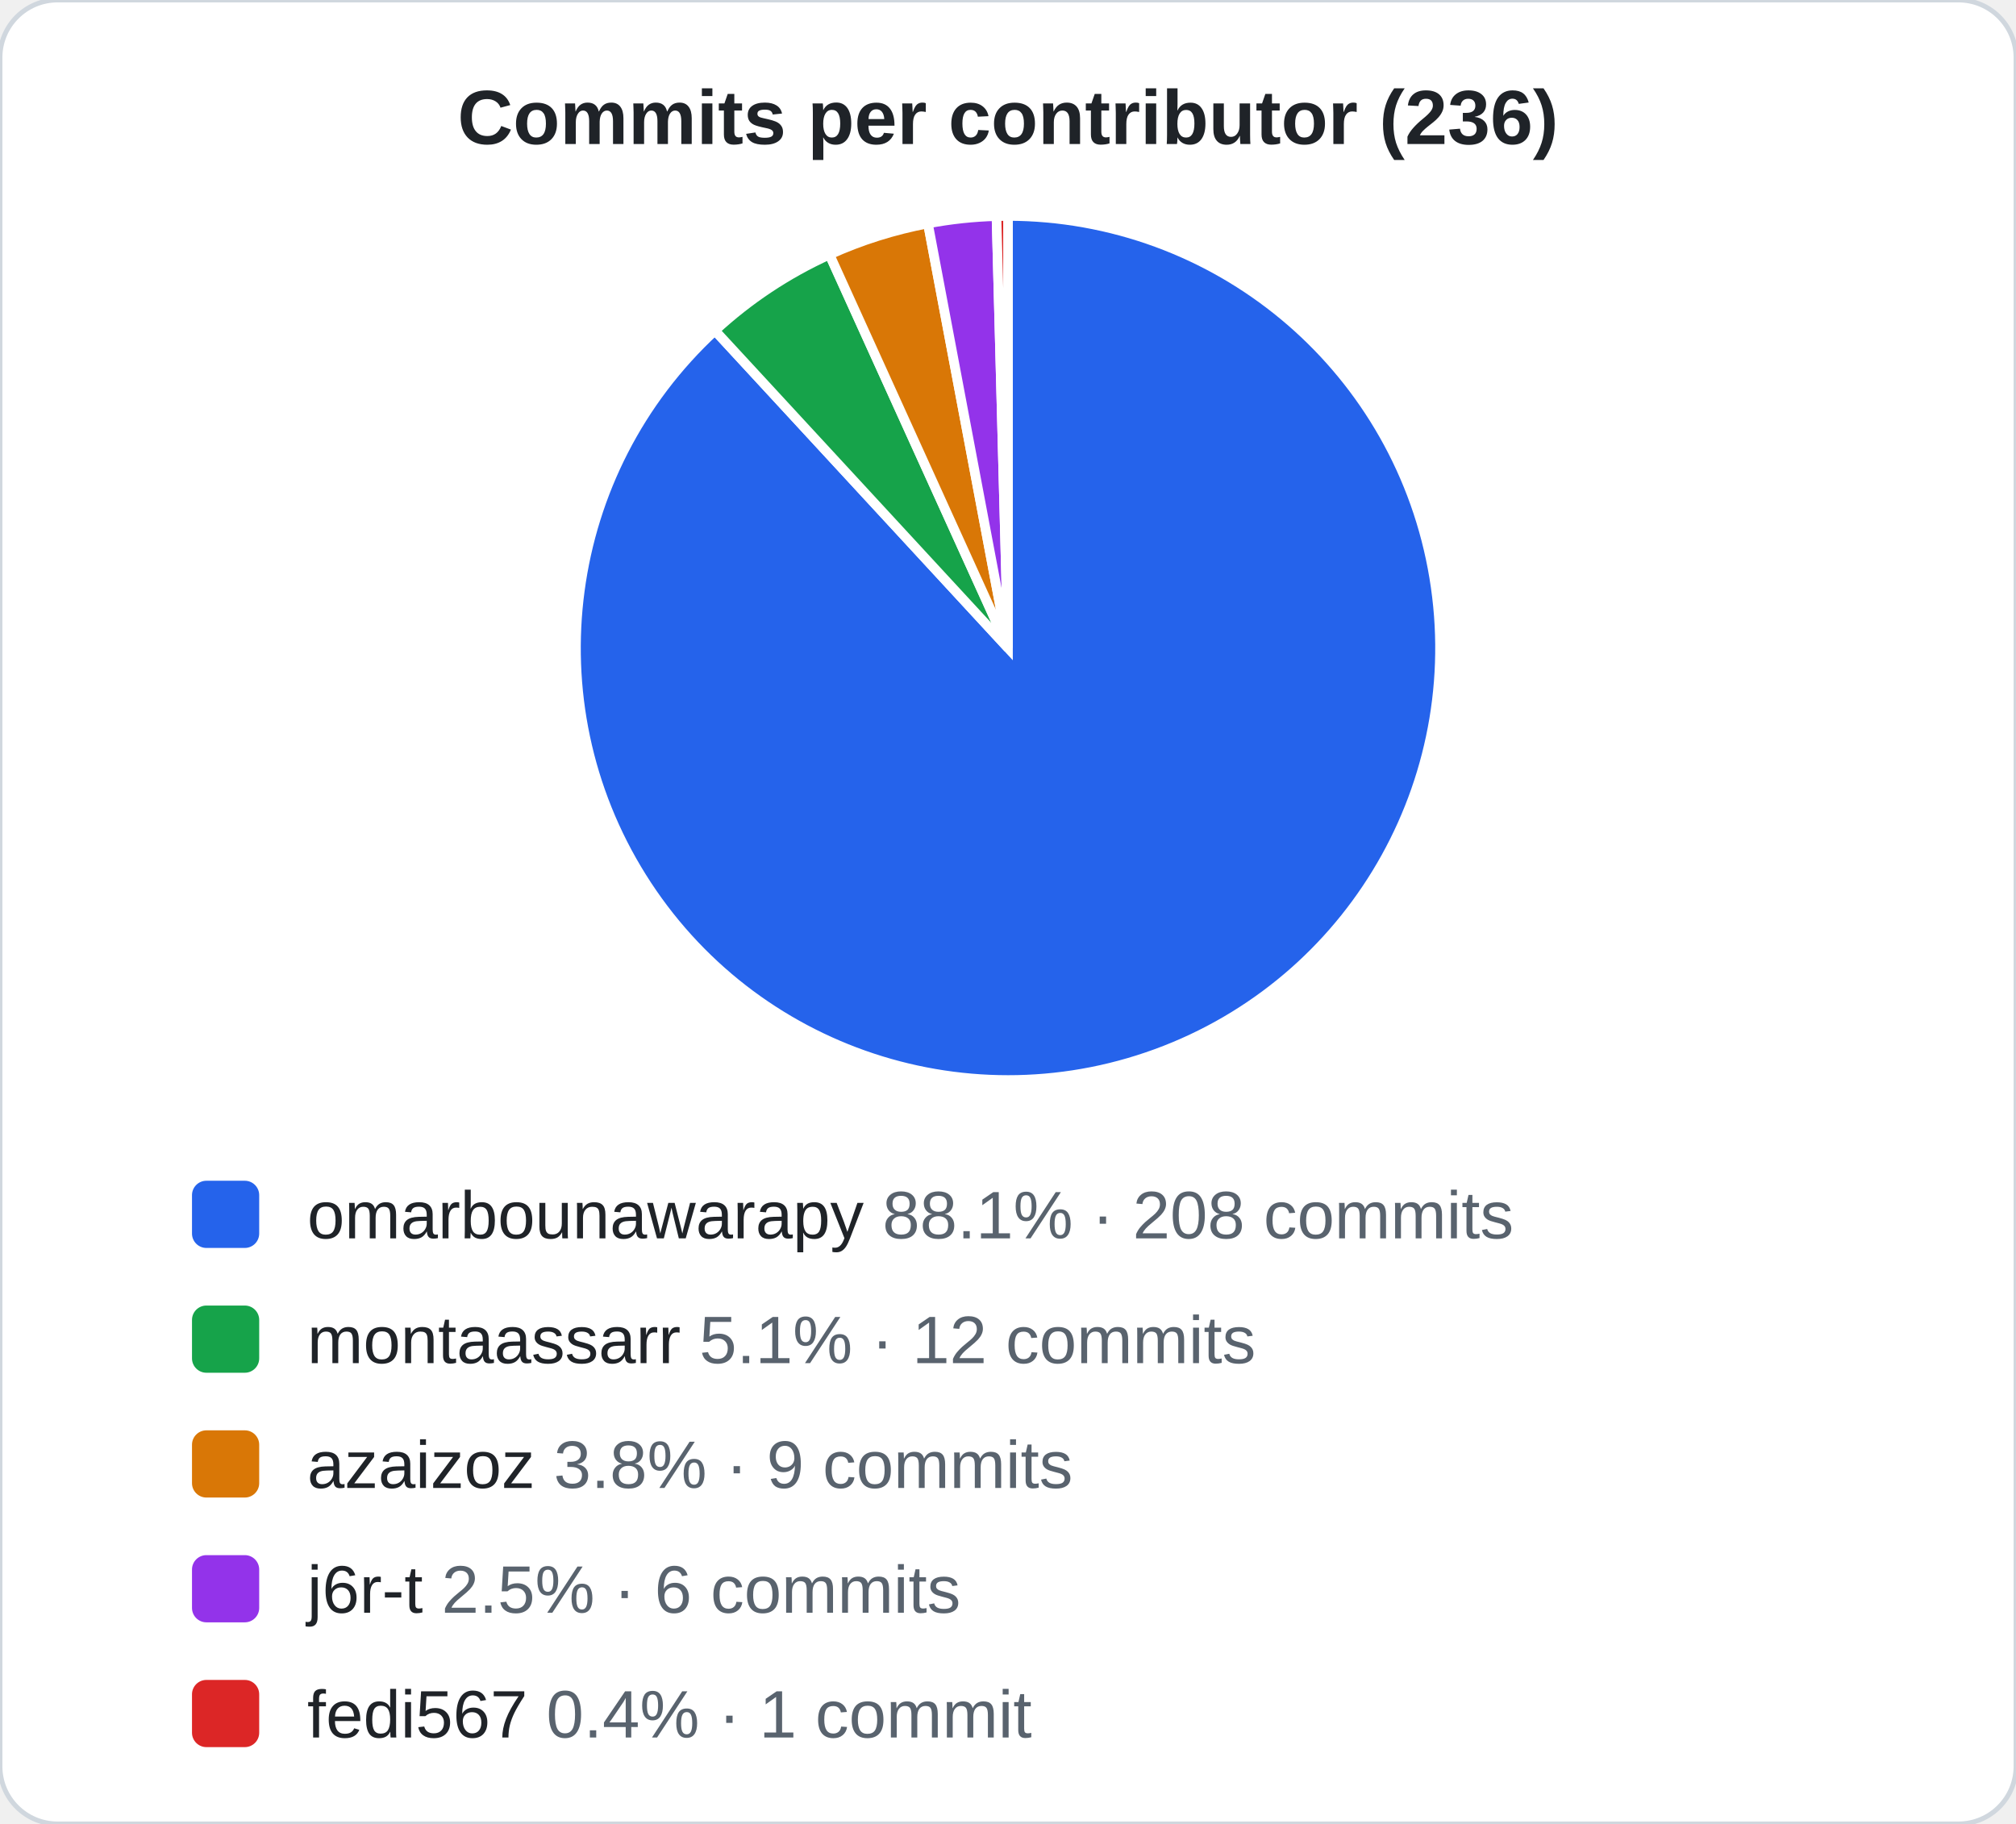
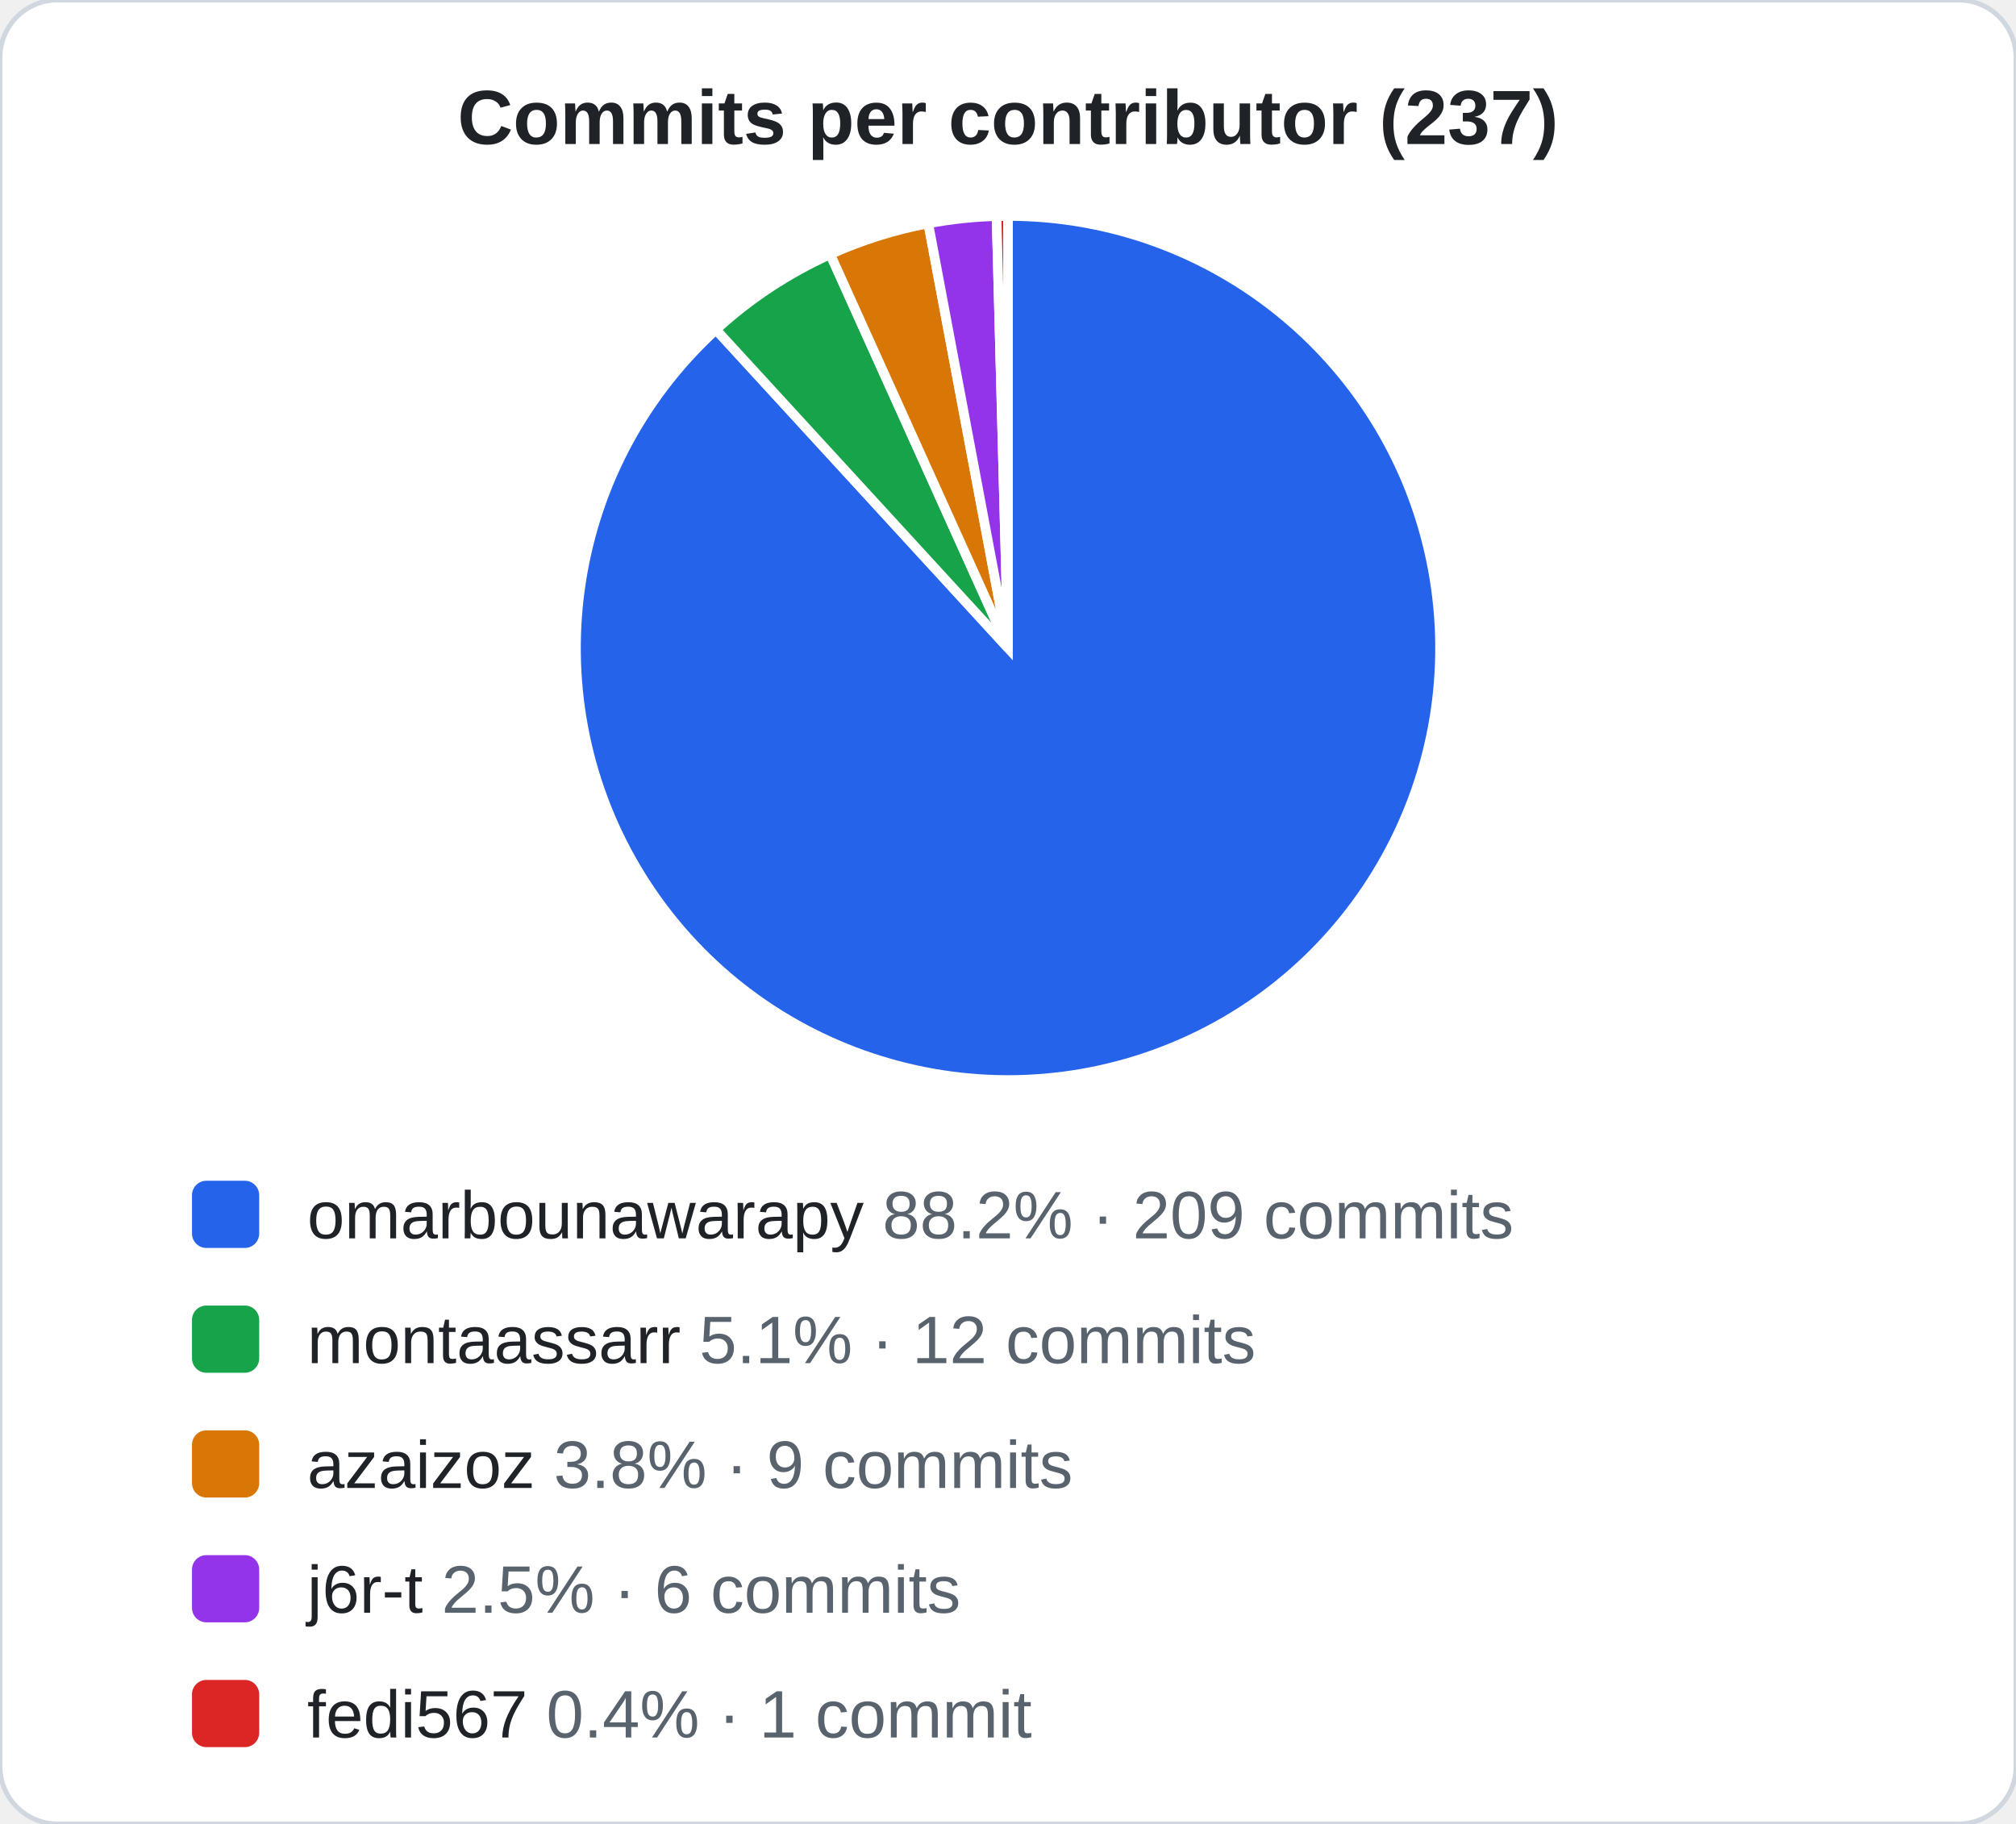
<svg xmlns="http://www.w3.org/2000/svg" width="420" height="380" viewBox="0 0 420 380" role="img" aria-labelledby="t">
  <rect width="420" height="380" rx="12" fill="#ffffff" stroke="#d0d7de" />
-   <text x="210" y="30" text-anchor="middle" font-family="Arial,Helvetica,sans-serif" font-size="16" font-weight="700" fill="#1f2328">Commits per contributor (236)</text>
-   <path d="M210.0,135.0 L210.00,45.00 A90,90 0 1 1 148.95,68.87 Z" fill="#2563eb" stroke="#ffffff" stroke-width="2" />
+   <text x="210" y="30" text-anchor="middle" font-family="Arial,Helvetica,sans-serif" font-size="16" font-weight="700" fill="#1f2328">Commits per contributor (237)</text>
+   <path d="M210.0,135.0 L210.00,45.00 A90,90 0 1 1 149.16,68.68 Z" fill="#2563eb" stroke="#ffffff" stroke-width="2" />
  <rect x="40" y="246" width="14" height="14" rx="3" fill="#2563eb" />
-   <text x="64" y="258" font-family="Arial,Helvetica,sans-serif" font-size="14" fill="#1f2328">omarbounawarapy <tspan fill="#59636e">88.1% · 208 commits</tspan>
+   <text x="64" y="258" font-family="Arial,Helvetica,sans-serif" font-size="14" fill="#1f2328">omarbounawarapy <tspan fill="#59636e">88.2% · 209 commits</tspan>
  </text>
-   <path d="M210.0,135.0 L148.95,68.87 A90,90 0 0 1 172.81,53.04 Z" fill="#16a34a" stroke="#ffffff" stroke-width="2" />
+   <path d="M210.0,135.0 L149.16,68.68 A90,90 0 0 1 172.96,52.98 Z" fill="#16a34a" stroke="#ffffff" stroke-width="2" />
  <rect x="40" y="272" width="14" height="14" rx="3" fill="#16a34a" />
  <text x="64" y="284" font-family="Arial,Helvetica,sans-serif" font-size="14" fill="#1f2328">montaassarr <tspan fill="#59636e">5.1% · 12 commits</tspan>
  </text>
-   <path d="M210.0,135.0 L172.81,53.04 A90,90 0 0 1 193.32,46.56 Z" fill="#d97706" stroke="#ffffff" stroke-width="2" />
+   <path d="M210.0,135.0 L172.96,52.98 A90,90 0 0 1 193.39,46.55 Z" fill="#d97706" stroke="#ffffff" stroke-width="2" />
  <rect x="40" y="298" width="14" height="14" rx="3" fill="#d97706" />
  <text x="64" y="310" font-family="Arial,Helvetica,sans-serif" font-size="14" fill="#1f2328">azaizoz <tspan fill="#59636e">3.8% · 9 commits</tspan>
  </text>
-   <path d="M210.0,135.0 L193.32,46.56 A90,90 0 0 1 207.60,45.03 Z" fill="#9333ea" stroke="#ffffff" stroke-width="2" />
+   <path d="M210.0,135.0 L193.39,46.55 A90,90 0 0 1 207.61,45.03 Z" fill="#9333ea" stroke="#ffffff" stroke-width="2" />
  <rect x="40" y="324" width="14" height="14" rx="3" fill="#9333ea" />
  <text x="64" y="336" font-family="Arial,Helvetica,sans-serif" font-size="14" fill="#1f2328">j6r-t <tspan fill="#59636e">2.5% · 6 commits</tspan>
  </text>
-   <path d="M210.0,135.0 L207.60,45.03 A90,90 0 0 1 210.00,45.00 Z" fill="#dc2626" stroke="#ffffff" stroke-width="2" />
+   <path d="M210.0,135.0 L207.61,45.03 A90,90 0 0 1 210.00,45.00 Z" fill="#dc2626" stroke="#ffffff" stroke-width="2" />
  <rect x="40" y="350" width="14" height="14" rx="3" fill="#dc2626" />
  <text x="64" y="362" font-family="Arial,Helvetica,sans-serif" font-size="14" fill="#1f2328">fedi567 <tspan fill="#59636e">0.4% · 1 commit</tspan>
  </text>
</svg>
